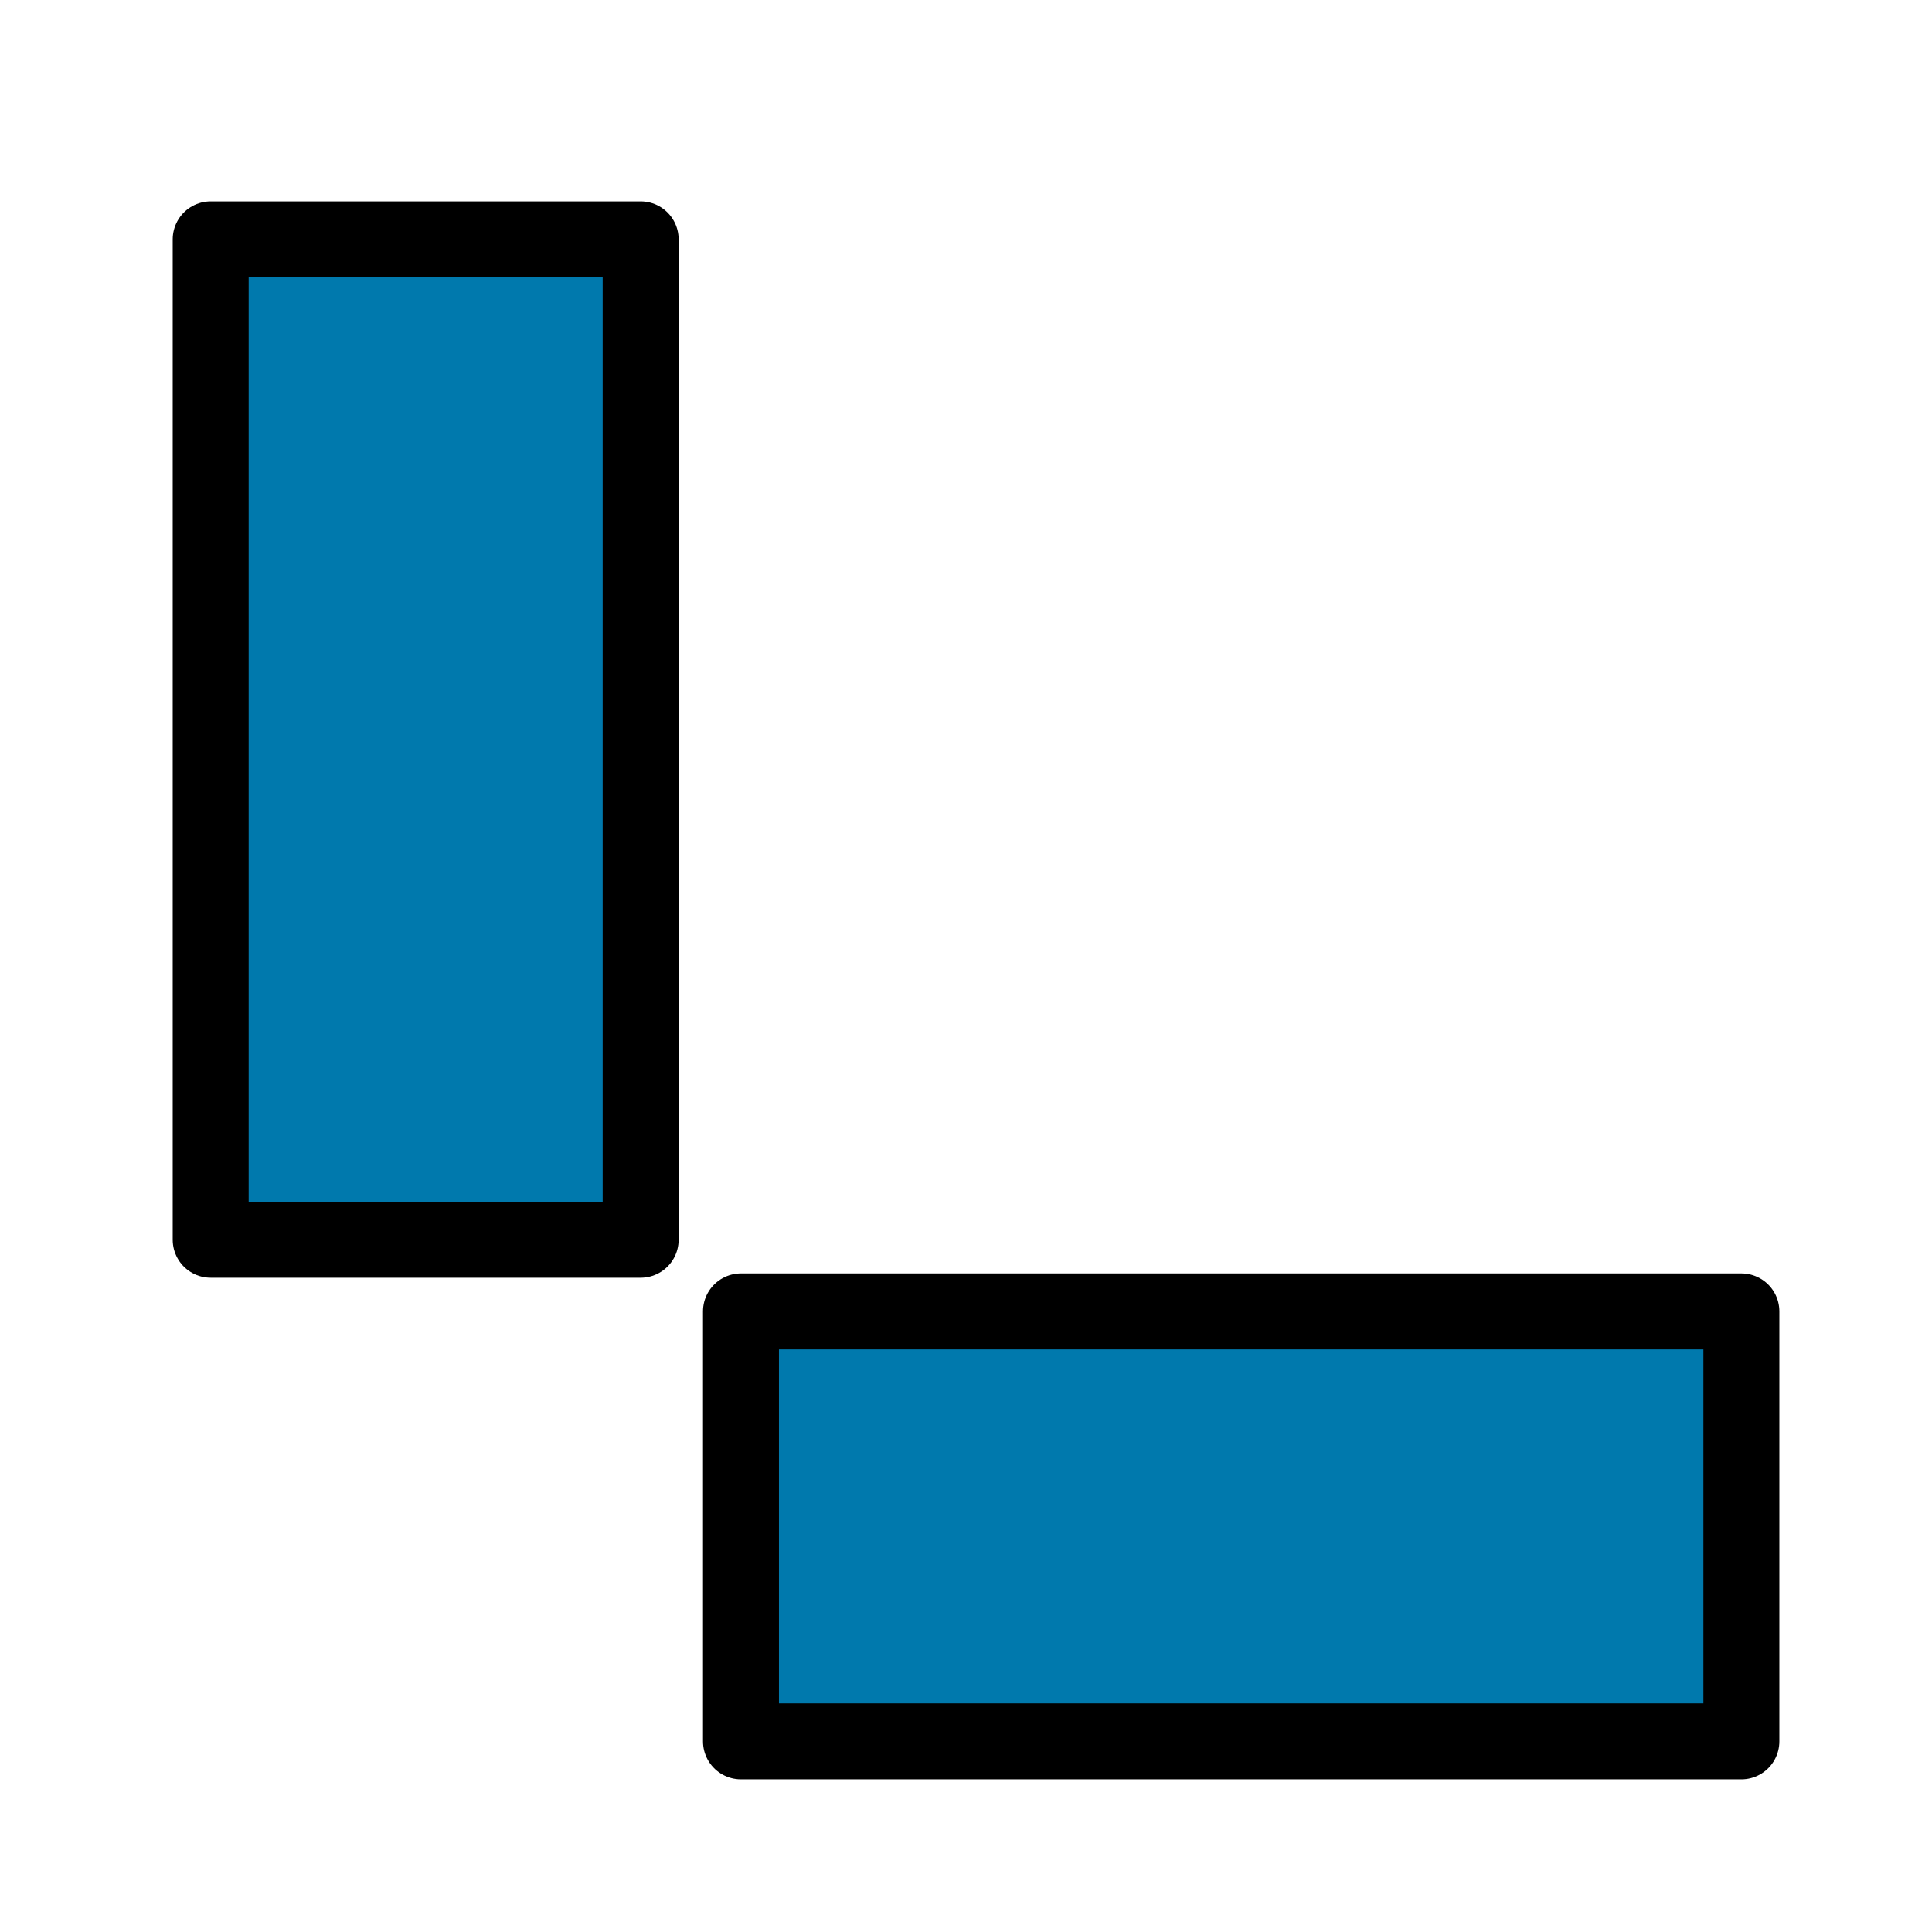
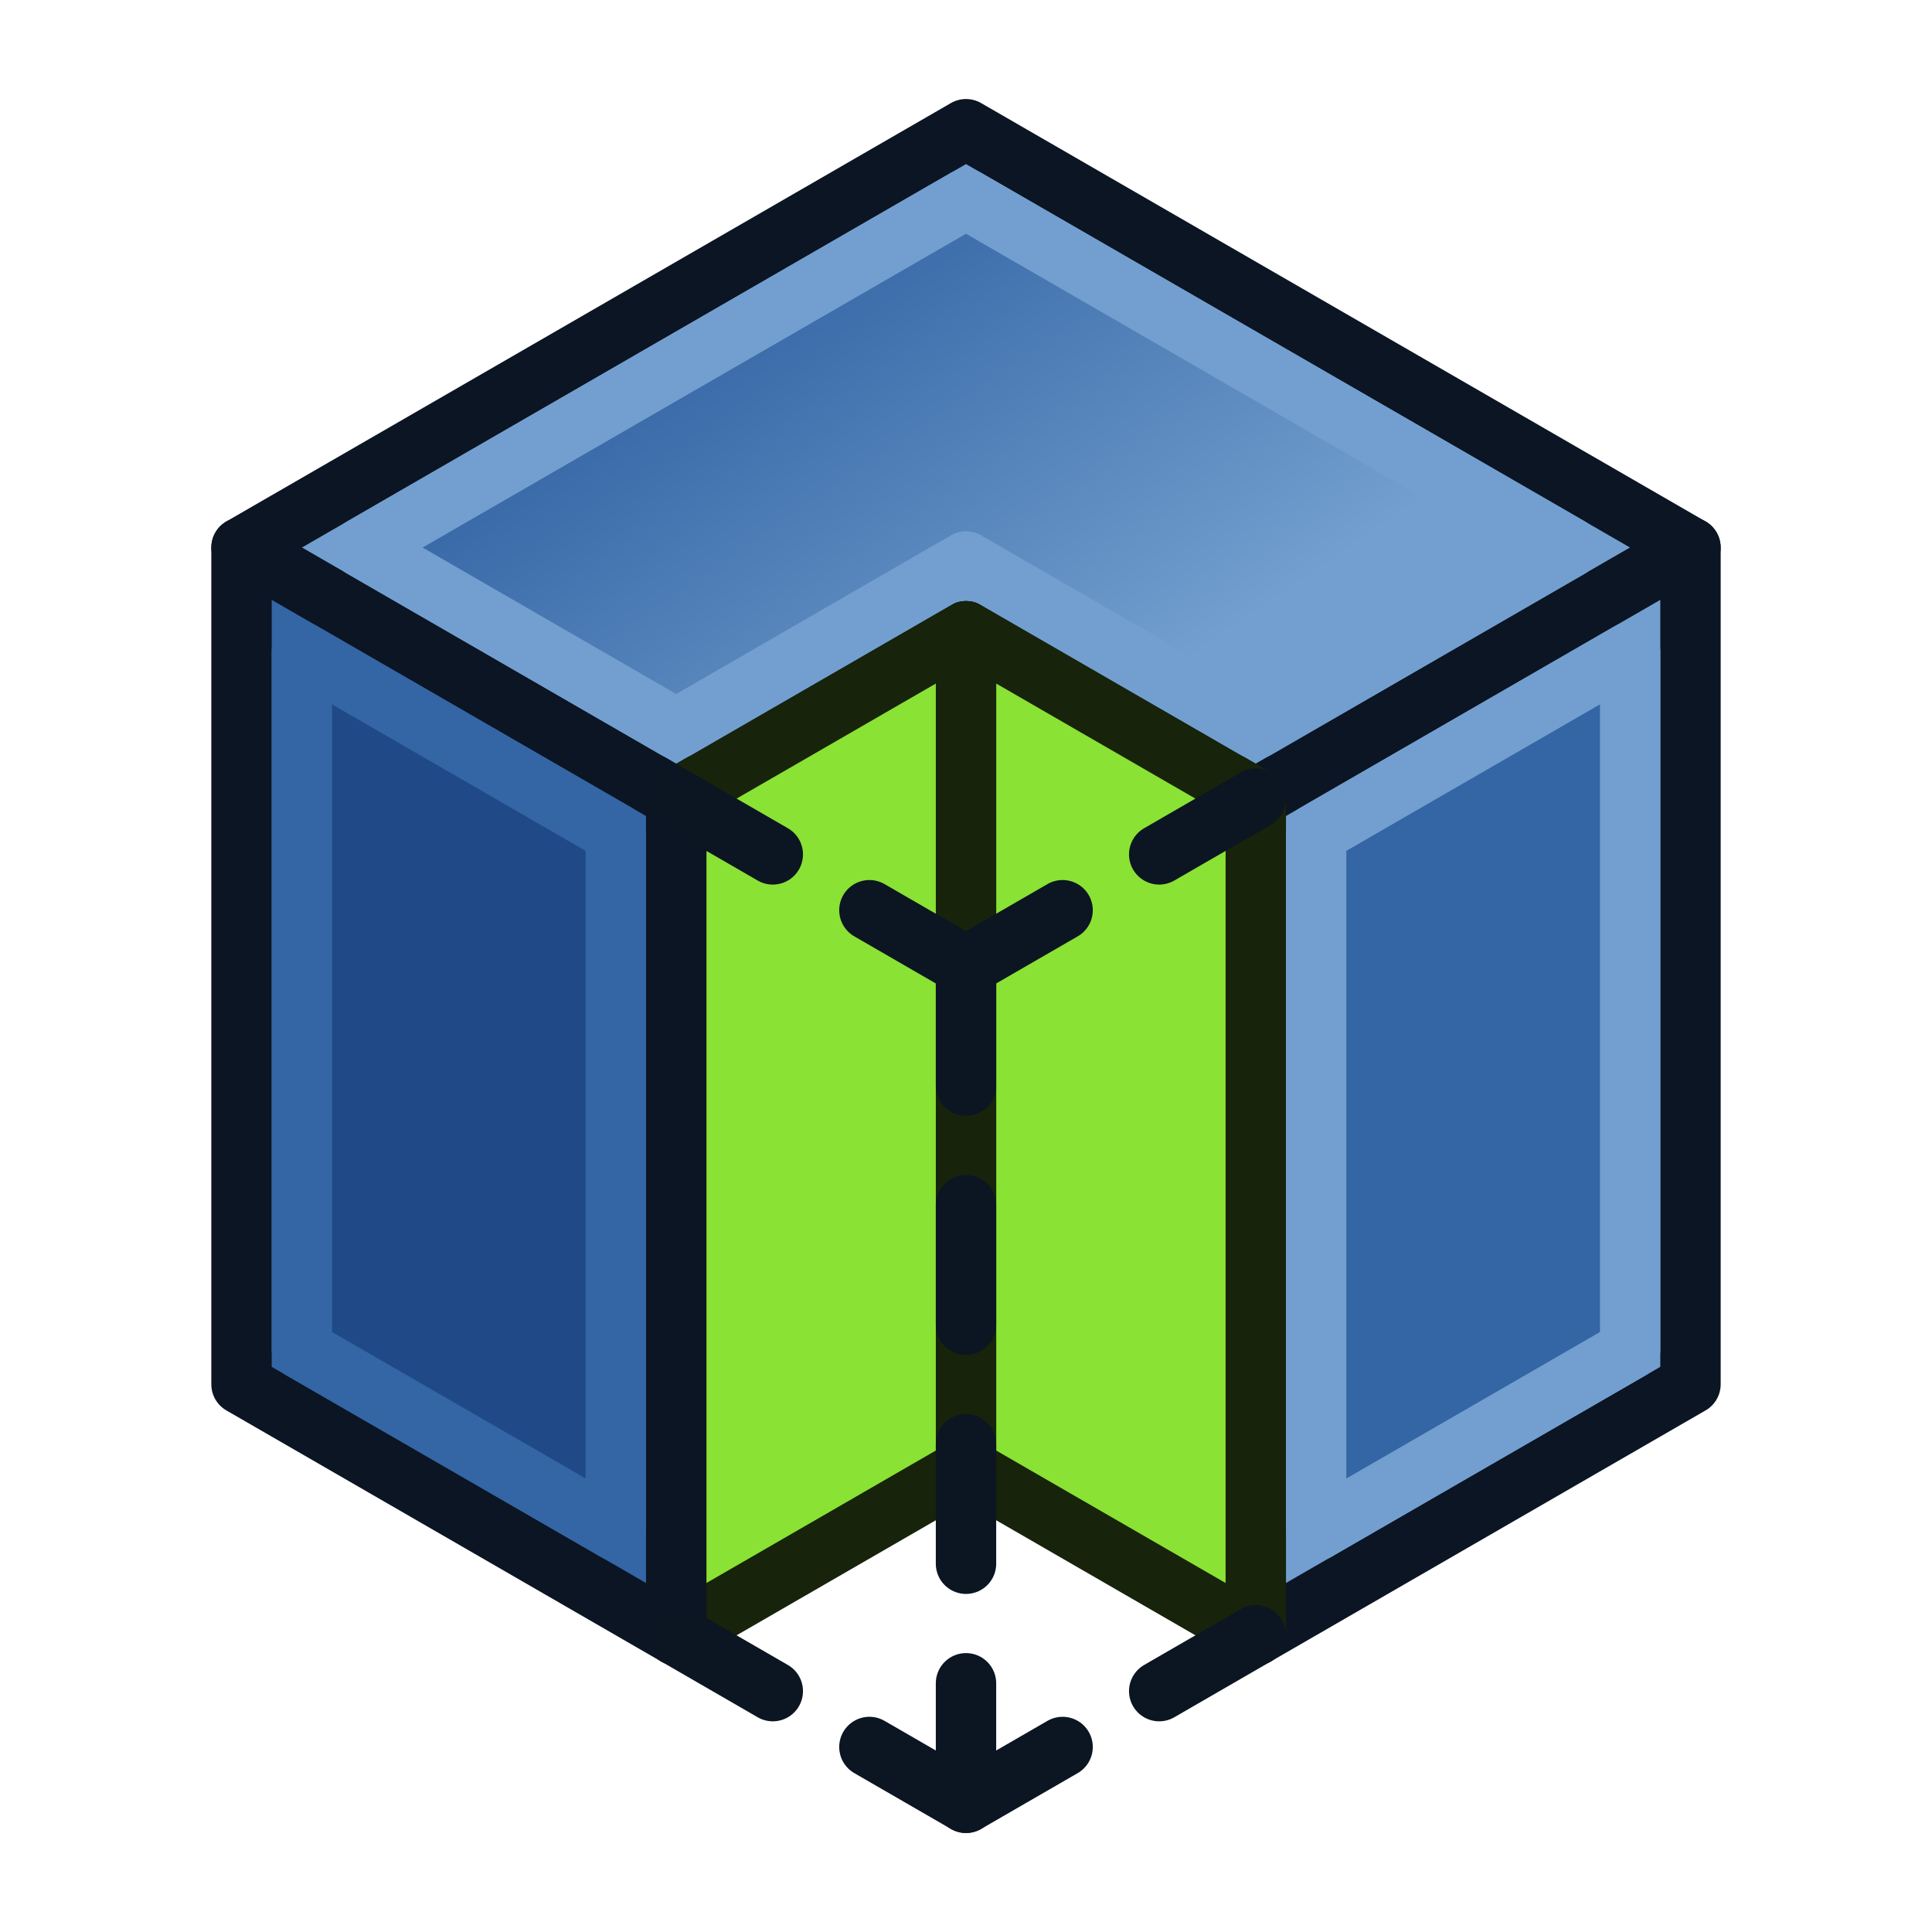
- <svg xmlns="http://www.w3.org/2000/svg" xmlns:ns1="http://xml.openoffice.org/svg/export" version="1.2" width="13.48mm" height="13.48mm" viewBox="0 0 1348 1348" preserveAspectRatio="xMidYMid" fill-rule="evenodd" stroke-width="28.222" stroke-linejoin="round" xml:space="preserve">
-   <defs class="ClipPathGroup">
-     <clipPath id="presentation_clip_path" clipPathUnits="userSpaceOnUse">
-       <rect x="0" y="0" width="1348" height="1348" />
-     </clipPath>
-     <clipPath id="presentation_clip_path_shrink" clipPathUnits="userSpaceOnUse">
-       <rect x="1" y="1" width="1346" height="1346" />
-     </clipPath>
+ <svg xmlns="http://www.w3.org/2000/svg" xmlns:xlink="http://www.w3.org/1999/xlink" width="64" height="64" id="svg2869" version="1.1" viewBox="0 0 64 64">
+   <defs id="defs2871">
+     <linearGradient id="linearGradient360">
+       <stop style="stop-color:#73d216;stop-opacity:1;" offset="0.023" id="stop361" />
+       <stop style="stop-color:#8ae234;stop-opacity:1;" offset="0.662" id="stop362" />
+       <stop style="stop-color:#73d216;stop-opacity:1;" offset="1" id="stop359" />
+     </linearGradient>
+     <linearGradient id="linearGradient5">
+       <stop style="stop-color:#ef2929;stop-opacity:1;" offset="0" id="stop19" />
+       <stop style="stop-color:#ef2929;stop-opacity:0;" offset="1" id="stop20" />
+     </linearGradient>
+     <linearGradient id="swatch18">
+       <stop style="stop-color:#ef2929;stop-opacity:1;" offset="0" id="stop18" />
+     </linearGradient>
+     <linearGradient id="swatch15">
+       <stop style="stop-color:#3d0000;stop-opacity:1;" offset="0" id="stop15" />
+     </linearGradient>
+     <linearGradient id="linearGradient5-1">
+       <stop style="stop-color:#ef2929;stop-opacity:1;" offset="0" id="stop5" />
+       <stop style="stop-color:#ef2929;stop-opacity:0;" offset="1" id="stop6" />
+     </linearGradient>
+     <linearGradient id="linearGradient3836-9">
+       <stop style="stop-color:#a40000;stop-opacity:1" offset="0" id="stop3838-8" />
+       <stop style="stop-color:#ef2929;stop-opacity:1" offset="1" id="stop3840-1" />
+     </linearGradient>
+     <linearGradient id="linearGradient3836-9-3">
+       <stop style="stop-color:#a40000;stop-opacity:1" offset="0" id="stop3838-8-5" />
+       <stop style="stop-color:#ef2929;stop-opacity:1" offset="1" id="stop3840-1-6" />
+     </linearGradient>
+     <linearGradient y2="5" x2="-22" y1="18" x1="-18" gradientUnits="userSpaceOnUse" id="linearGradient3082" xlink:href="#linearGradient3836-9-3" />
+     <linearGradient id="linearGradient3836-9-7">
+       <stop style="stop-color:#a40000;stop-opacity:1" offset="0" id="stop3838-8-0" />
+       <stop style="stop-color:#ef2929;stop-opacity:1" offset="1" id="stop3840-1-9" />
+     </linearGradient>
+     <linearGradient y2="5" x2="-22" y1="18" x1="-18" gradientUnits="userSpaceOnUse" id="linearGradient3082-3" xlink:href="#linearGradient3836-9-7" />
+     <linearGradient xlink:href="#linearGradient3836-9-3" id="linearGradient3801-1-3" gradientUnits="userSpaceOnUse" x1="-18" y1="18" x2="-22" y2="5" gradientTransform="matrix(0.7634244,0,0,0.7575042,-4.596389,2.752564)" />
+     <linearGradient xlink:href="#linearGradient3836-9-3" id="linearGradient3801-1-3-2" gradientUnits="userSpaceOnUse" x1="-18" y1="18" x2="-22" y2="5" gradientTransform="matrix(0.849567,0,0,0.8430139,-2.927337,1.779038)" />
+     <linearGradient xlink:href="#linearGradient3838" id="linearGradient3844" x1="36" y1="1039.362" x2="32" y2="1003.362" gradientUnits="userSpaceOnUse" gradientTransform="translate(2.0563921e-6,-988.3622)" />
+     <linearGradient id="linearGradient3838">
+       <stop style="stop-color:#d3d7cf;stop-opacity:1;" offset="0" id="stop3840" />
+       <stop style="stop-color:#ffffff;stop-opacity:1;" offset="1" id="stop3842" />
+     </linearGradient>
+     <linearGradient xlink:href="#linearGradient3830" id="linearGradient3836" x1="36" y1="1037.362" x2="32" y2="1005.362" gradientUnits="userSpaceOnUse" gradientTransform="translate(2.0563921e-6,-988.3622)" />
+     <linearGradient id="linearGradient3830">
+       <stop style="stop-color:#ffffff;stop-opacity:1;" offset="0" id="stop3832" />
+       <stop style="stop-color:#d3d7cf;stop-opacity:1;" offset="1" id="stop3834" />
+     </linearGradient>
+     <linearGradient x1="10.504" y1="16.487" x2="5.935" y2="1.636" id="linearGradient-1" gradientTransform="scale(0.9999902,1.00001)" gradientUnits="userSpaceOnUse">
+       <stop stop-color="#A40000" offset="0%" id="stop6-9" />
+       <stop stop-color="#EF2929" offset="100%" id="stop8" />
+     </linearGradient>
+     <linearGradient xlink:href="#linearGradient3815" id="linearGradient3856" gradientUnits="userSpaceOnUse" x1="80" y1="58" x2="79" y2="42" />
+     <linearGradient id="linearGradient3815">
+       <stop style="stop-color:#3465a4;stop-opacity:1" offset="0" id="stop3817" />
+       <stop style="stop-color:#729fcf;stop-opacity:1" offset="1" id="stop3819" />
+     </linearGradient>
+     <linearGradient xlink:href="#linearGradient3841" id="linearGradient3858" gradientUnits="userSpaceOnUse" x1="109" y1="51" x2="105" y2="38" />
+     <linearGradient id="linearGradient3841">
+       <stop style="stop-color:#204a87;stop-opacity:1" offset="0" id="stop3843" />
+       <stop style="stop-color:#3465a4;stop-opacity:1" offset="1" id="stop3845" />
+     </linearGradient>
+     <linearGradient y2="5" x2="-22" y1="18" x1="-18" gradientTransform="matrix(0.7711485,0,0,0.7711394,-4.409097,2.585905)" gradientUnits="userSpaceOnUse" id="linearGradient3898" xlink:href="#linearGradient3836-9-3" />
+     <linearGradient xlink:href="#linearGradient3815" id="linearGradient3978" gradientUnits="userSpaceOnUse" x1="-15" y1="37" x2="-19" y2="37" gradientTransform="rotate(135.1886,5.742691,37.96903)" />
+     <linearGradient xlink:href="#linearGradient17" id="linearGradient3898-0" x1="37.429" y1="41.591" x2="24.483" y2="4.91" gradientUnits="userSpaceOnUse" />
+     <linearGradient id="linearGradient17">
+       <stop style="stop-color:#ffffff;stop-opacity:1;" offset="0" id="stop16" />
+       <stop style="stop-color:#ffffff;stop-opacity:0" offset="1" id="stop17" />
+     </linearGradient>
+     <linearGradient xlink:href="#linearGradient17" id="linearGradient3856-9" x1="22.843" y1="4.824" x2="30.784" y2="28.645" gradientUnits="userSpaceOnUse" />
+     <linearGradient id="linearGradient2">
+       <stop style="stop-color:#73d216;stop-opacity:1;" offset="0" id="stop1" />
+       <stop style="stop-color:#8ae234;stop-opacity:1;" offset="1" id="stop2" />
+     </linearGradient>
+     <radialGradient xlink:href="#linearGradient2091" id="radialGradient1503" gradientUnits="userSpaceOnUse" gradientTransform="matrix(1,0,0,0.536723,0,16.87306)" cx="24.837" cy="36.421" fx="24.837" fy="36.421" r="15.645" />
+     <linearGradient id="linearGradient2091">
+       <stop style="stop-color:#000000;stop-opacity:1;" offset="0" id="stop2093" />
+       <stop style="stop-color:#000000;stop-opacity:0;" offset="1" id="stop2095" />
+     </linearGradient>
+     <linearGradient xlink:href="#linearGradient2831" id="linearGradient3" gradientUnits="userSpaceOnUse" gradientTransform="matrix(1.370336,0,0,1.358911,0.02150968,-18.21492)" x1="13.479" y1="10.612" x2="15.419" y2="19.115" />
+     <linearGradient id="linearGradient2831">
+       <stop style="stop-color:#3465a4;stop-opacity:1;" offset="0" id="stop2833" />
+       <stop id="stop2855" offset="0.333" style="stop-color:#5b86be;stop-opacity:1;" />
+       <stop style="stop-color:#83a8d8;stop-opacity:0;" offset="1" id="stop2835" />
+     </linearGradient>
+     <linearGradient xlink:href="#linearGradient38" id="linearGradient4" gradientUnits="userSpaceOnUse" gradientTransform="matrix(-1.370336,0,0,-1.358911,64.51294,44.46487)" x1="37.128" y1="29.73" x2="37.065" y2="26.194" />
+     <linearGradient id="linearGradient38">
+       <stop style="stop-color:#3465a4;stop-opacity:1;" offset="0" id="stop38" />
+       <stop style="stop-color:#3465a4;stop-opacity:0;" offset="1" id="stop39" />
+     </linearGradient>
+     <linearGradient xlink:href="#linearGradient3063" id="linearGradient5-2" gradientUnits="userSpaceOnUse" x1="42.703" y1="20.547" x2="26.606" y2="33.634" />
+     <linearGradient id="linearGradient3063">
+       <stop id="stop3065" offset="0" style="stop-color:#729fcf;stop-opacity:1" />
+       <stop id="stop3067" offset="1" style="stop-color:#204a87;stop-opacity:1" />
+     </linearGradient>
+     <linearGradient xlink:href="#linearGradient3057" id="linearGradient3034" gradientUnits="userSpaceOnUse" x1="41.792" y1="20.135" x2="23.706" y2="34.083" />
+     <linearGradient id="linearGradient3057">
+       <stop style="stop-color:#729fcf" offset="0" id="stop3059" />
+       <stop style="stop-color:#3465a4;stop-opacity:1" offset="1" id="stop3061" />
+     </linearGradient>
+     <linearGradient xlink:href="#linearGradient3057" id="linearGradient3034-4" gradientUnits="userSpaceOnUse" x1="26.222" y1="31.126" x2="46.731" y2="21.766" />
+     <linearGradient xlink:href="#linearGradient3057" id="linearGradient375" x1="-48.765" y1="-60.467" x2="-60.864" y2="-78.168" gradientUnits="userSpaceOnUse" />
  </defs>
-   <defs class="TextShapeIndex">
-     <g ns1:slide="id1" ns1:id-list="id3 id4 id5 id6" />
-   </defs>
-   <defs class="EmbeddedBulletChars">
-     <g id="bullet-char-template-57356" transform="scale(0.0004882812,-0.0004882812)">
-       <path d="M 580,1141 L 1163,571 580,0 -4,571 580,1141 Z" />
-     </g>
-     <g id="bullet-char-template-57354" transform="scale(0.0004882812,-0.0004882812)">
-       <path d="M 8,1128 L 1137,1128 1137,0 8,0 8,1128 Z" />
-     </g>
-     <g id="bullet-char-template-10146" transform="scale(0.0004882812,-0.0004882812)">
-       <path d="M 174,0 L 602,739 174,1481 1456,739 174,0 Z M 1358,739 L 309,1346 659,739 1358,739 Z" />
-     </g>
-     <g id="bullet-char-template-10132" transform="scale(0.0004882812,-0.0004882812)">
-       <path d="M 2015,739 L 1276,0 717,0 1260,543 174,543 174,936 1260,936 717,1481 1274,1481 2015,739 Z" />
-     </g>
-     <g id="bullet-char-template-10007" transform="scale(0.0004882812,-0.0004882812)">
-       <path d="M 0,-2 C -7,14 -16,27 -25,37 L 356,567 C 262,823 215,952 215,954 215,979 228,992 255,992 264,992 276,990 289,987 310,991 331,999 354,1012 L 381,999 492,748 772,1049 836,1024 860,1049 C 881,1039 901,1025 922,1006 886,937 835,863 770,784 769,783 710,716 594,584 L 774,223 C 774,196 753,168 711,139 L 727,119 C 717,90 699,76 672,76 641,76 570,178 457,381 L 164,-76 C 142,-110 111,-127 72,-127 30,-127 9,-110 8,-76 1,-67 -2,-52 -2,-32 -2,-23 -1,-13 0,-2 Z" />
-     </g>
-     <g id="bullet-char-template-10004" transform="scale(0.0004882812,-0.0004882812)">
-       <path d="M 285,-33 C 182,-33 111,30 74,156 52,228 41,333 41,471 41,549 55,616 82,672 116,743 169,778 240,778 293,778 328,747 346,684 L 369,508 C 377,444 397,411 428,410 L 1163,1116 C 1174,1127 1196,1133 1229,1133 1271,1133 1292,1118 1292,1087 L 1292,965 C 1292,929 1282,901 1262,881 L 442,47 C 390,-6 338,-33 285,-33 Z" />
-     </g>
-     <g id="bullet-char-template-9679" transform="scale(0.0004882812,-0.0004882812)">
-       <path d="M 813,0 C 632,0 489,54 383,161 276,268 223,411 223,592 223,773 276,916 383,1023 489,1130 632,1184 813,1184 992,1184 1136,1130 1245,1023 1353,916 1407,772 1407,592 1407,412 1353,268 1245,161 1136,54 992,0 813,0 Z" />
-     </g>
-     <g id="bullet-char-template-8226" transform="scale(0.0004882812,-0.0004882812)">
-       <path d="M 346,457 C 273,457 209,483 155,535 101,586 74,649 74,723 74,796 101,859 155,911 209,963 273,989 346,989 419,989 480,963 531,910 582,859 608,796 608,723 608,648 583,586 532,535 482,483 420,457 346,457 Z" />
-     </g>
-     <g id="bullet-char-template-8211" transform="scale(0.0004882812,-0.0004882812)">
-       <path d="M -4,459 L 1135,459 1135,606 -4,606 -4,459 Z" />
-     </g>
-     <g id="bullet-char-template-61548" transform="scale(0.0004882812,-0.0004882812)">
-       <path d="M 173,740 C 173,903 231,1043 346,1159 462,1274 601,1332 765,1332 928,1332 1067,1274 1183,1159 1299,1043 1357,903 1357,740 1357,577 1299,437 1183,322 1067,206 928,148 765,148 601,148 462,206 346,322 231,437 173,577 173,740 Z" />
-     </g>
-   </defs>
-   <g>
-     <g id="id2" class="Master_Slide">
-       <g id="bg-id2" class="Background" />
-       <g id="bo-id2" class="BackgroundObjects" />
-     </g>
-   </g>
-   <g class="SlideGroup">
-     <g>
-       <g id="container-id1">
-         <g id="id1" class="Slide" clip-path="url(#presentation_clip_path)">
-           <g class="Page">
-             <g class="com.sun.star.drawing.PolyPolygonShape">
-               <g id="id3">
-                 <rect class="BoundingBox" stroke="none" fill="none" x="146" y="166" width="302" height="701" />
-                 <path fill="rgb(0,121,173)" stroke="none" d="M 297,865 L 147,865 147,167 447,167 447,865 297,865 Z" />
-               </g>
-             </g>
-             <g class="com.sun.star.drawing.PolyPolygonShape">
-               <g id="id4">
-                 <rect class="BoundingBox" stroke="none" fill="none" x="120" y="140" width="355" height="753" />
-                 <path fill="none" stroke="rgb(0,0,0)" stroke-width="53" stroke-linejoin="round" d="M 297,865 L 147,865 147,167 447,167 447,865 297,865 Z" />
-               </g>
-             </g>
-             <g class="com.sun.star.drawing.PolyPolygonShape">
-               <g id="id5">
-                 <rect class="BoundingBox" stroke="none" fill="none" x="516" y="915" width="701" height="302" />
-                 <path fill="rgb(0,121,173)" stroke="none" d="M 865,1215 L 517,1215 517,915 1215,915 1215,1215 865,1215 Z" />
-               </g>
-             </g>
-             <g class="com.sun.star.drawing.PolyPolygonShape">
-               <g id="id6">
-                 <rect class="BoundingBox" stroke="none" fill="none" x="490" y="888" width="753" height="355" />
-                 <path fill="none" stroke="rgb(0,0,0)" stroke-width="53" stroke-linejoin="round" d="M 865,1215 L 517,1215 517,915 1215,915 1215,1215 865,1215 Z" />
-               </g>
-             </g>
-           </g>
-         </g>
+   <g id="layer1">
+     <g id="g368" transform="matrix(0.8980487,0,0,0.8981877,80.59285,77.99264)" style="stroke-width:1.113">
+       <path d="m -54.109,-82.068 -26.725,15.43 16.035,9.258 10.689,-6.172 10.689,6.172 16.035,-9.258 z" style="fill:#729fcf;fill-rule:evenodd;stroke:#0b1523;stroke-width:2.227;stroke-linecap:round;stroke-linejoin:round;stroke-dasharray:none;stroke-opacity:1" id="path368" />
+       <path d="m -27.385,-66.639 -16.035,9.258 v 30.859 l 16.035,-9.258 z" style="fill:#729fcf;fill-rule:evenodd;stroke:#0b1523;stroke-width:2.227;stroke-linecap:round;stroke-linejoin:round;stroke-dasharray:none;stroke-opacity:1" id="path367" />
+       <path d="m -43.42,-26.521 v -30.859 l -10.689,-6.172 v 30.859 z" style="fill:#8ae234;fill-rule:evenodd;stroke:#17230b;stroke-width:2.227;stroke-linecap:round;stroke-linejoin:round;stroke-dasharray:none;stroke-opacity:1" id="path366" />
+       <path d="m -54.109,-32.693 v -30.859 l -10.689,6.172 v 30.859 z" style="fill:#8ae234;fill-rule:evenodd;stroke:#17230b;stroke-width:2.227;stroke-linecap:round;stroke-linejoin:round;stroke-dasharray:none;stroke-opacity:1" id="path365" />
+       <path d="m -64.799,-26.521 v -30.859 l -16.035,-9.258 v 30.859 z" style="fill:#3465a4;fill-rule:evenodd;stroke:#0b1523;stroke-width:2.227;stroke-linecap:round;stroke-linejoin:round;stroke-dasharray:none;stroke-opacity:1" id="path364" />
+       <g id="g369-3" style="display:inline" transform="matrix(1.113525,0,0,1.113353,-89.74219,-86.10534)">
+         <path style="fill:none;fill-opacity:1;stroke:#0c1522;stroke-width:2;stroke-linecap:round;stroke-linejoin:round;stroke-dasharray:none;stroke-dashoffset:0;stroke-opacity:1" d="m 22.4,53.517 3.2,1.85 M 28.8,57.217 32,59.066 35.2,57.217 m 3.2,-1.85 3.2,-1.85" id="path350-7" />
+         <path style="fill:none;fill-opacity:1;stroke:#0c1522;stroke-width:2;stroke-linecap:round;stroke-linejoin:round;stroke-dasharray:none;stroke-dashoffset:0;stroke-opacity:1" d="m 22.4,25.8 3.2,1.849 m 3.2,1.849 3.2,1.849 3.2,-1.849 m 3.2,-1.849 3.2,-1.849" id="path351-6" />
+         <path style="fill:none;fill-opacity:1;stroke:#0c1522;stroke-width:2;stroke-linecap:round;stroke-linejoin:round;stroke-dasharray:none;stroke-dashoffset:0;stroke-opacity:1" d="m 32,31.347 v 3.96 m 0,3.96 v 3.96 m 0,3.96 v 3.96 m 0,3.96 v 3.96" id="path352-0" />
      </g>
+       <path d="m -54.109,-79.498 22.271,12.859 -11.582,6.688 -10.689,-6.174 -10.689,6.174 -11.582,-6.688 z" style="fill:url(#linearGradient375);fill-rule:evenodd;stroke:#729fcf;stroke-width:2.227;stroke-linecap:round;stroke-linejoin:round;stroke-dasharray:none;stroke-opacity:1" id="path369" />
+       <path d="m -29.611,-62.783 v 25.719 l -11.582,6.688 v -25.719 z" style="fill:#3465a4;fill-rule:evenodd;stroke:#729fcf;stroke-width:2.227;stroke-linecap:round;stroke-linejoin:round;stroke-dasharray:none;stroke-opacity:1" id="path370" />
+       <path d="m -78.607,-62.783 11.582,6.688 v 25.719 l -11.582,-6.688 z" style="display:inline;fill:#204a87;fill-rule:evenodd;stroke:#3465a4;stroke-width:2.227;stroke-linecap:round;stroke-linejoin:round;stroke-dasharray:none;stroke-opacity:1" id="path371" />
    </g>
  </g>
</svg>
